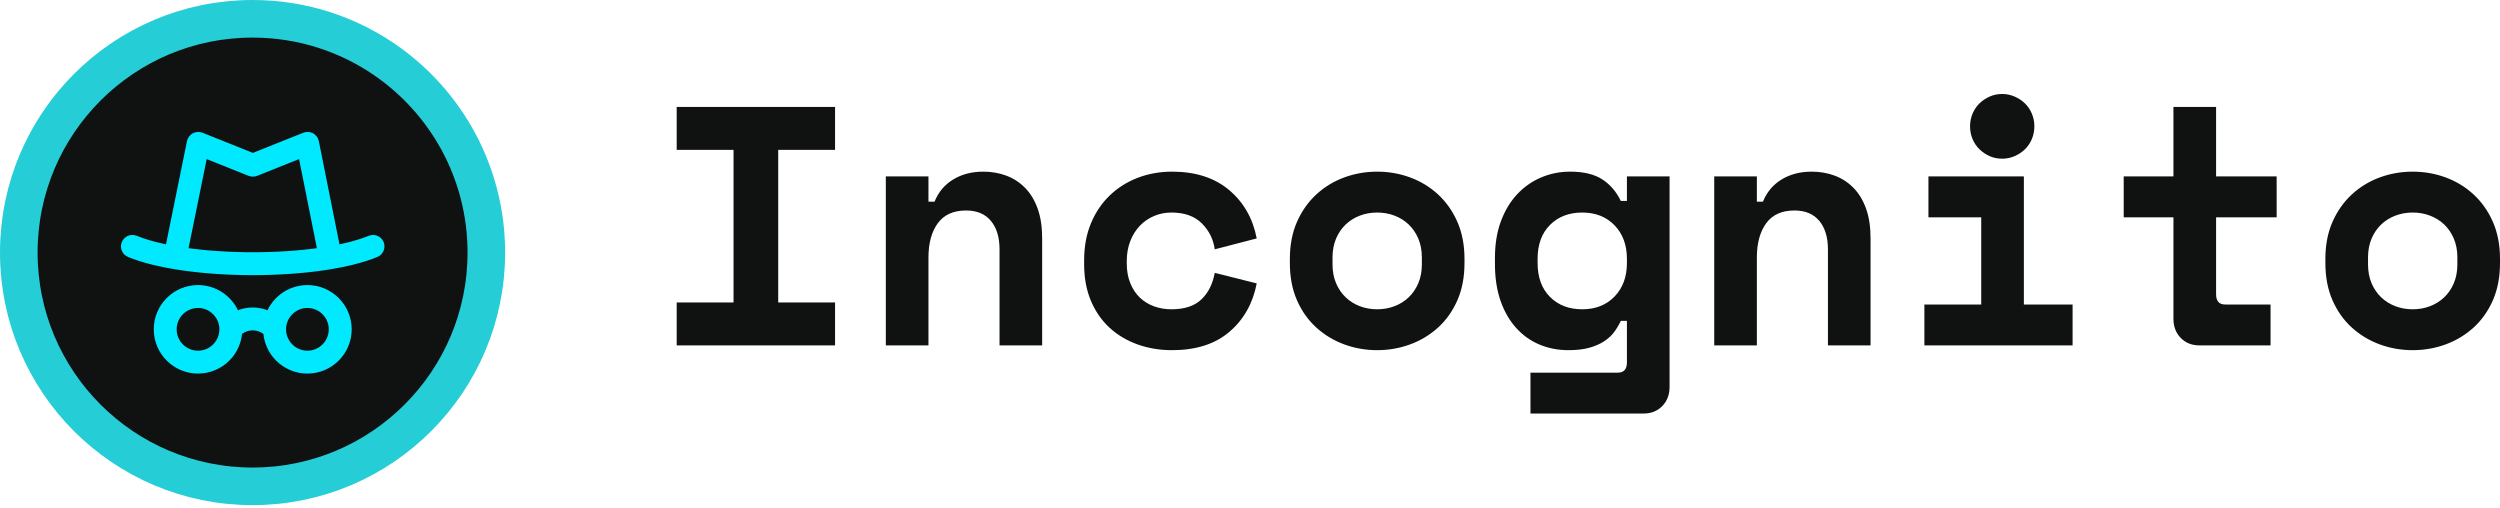
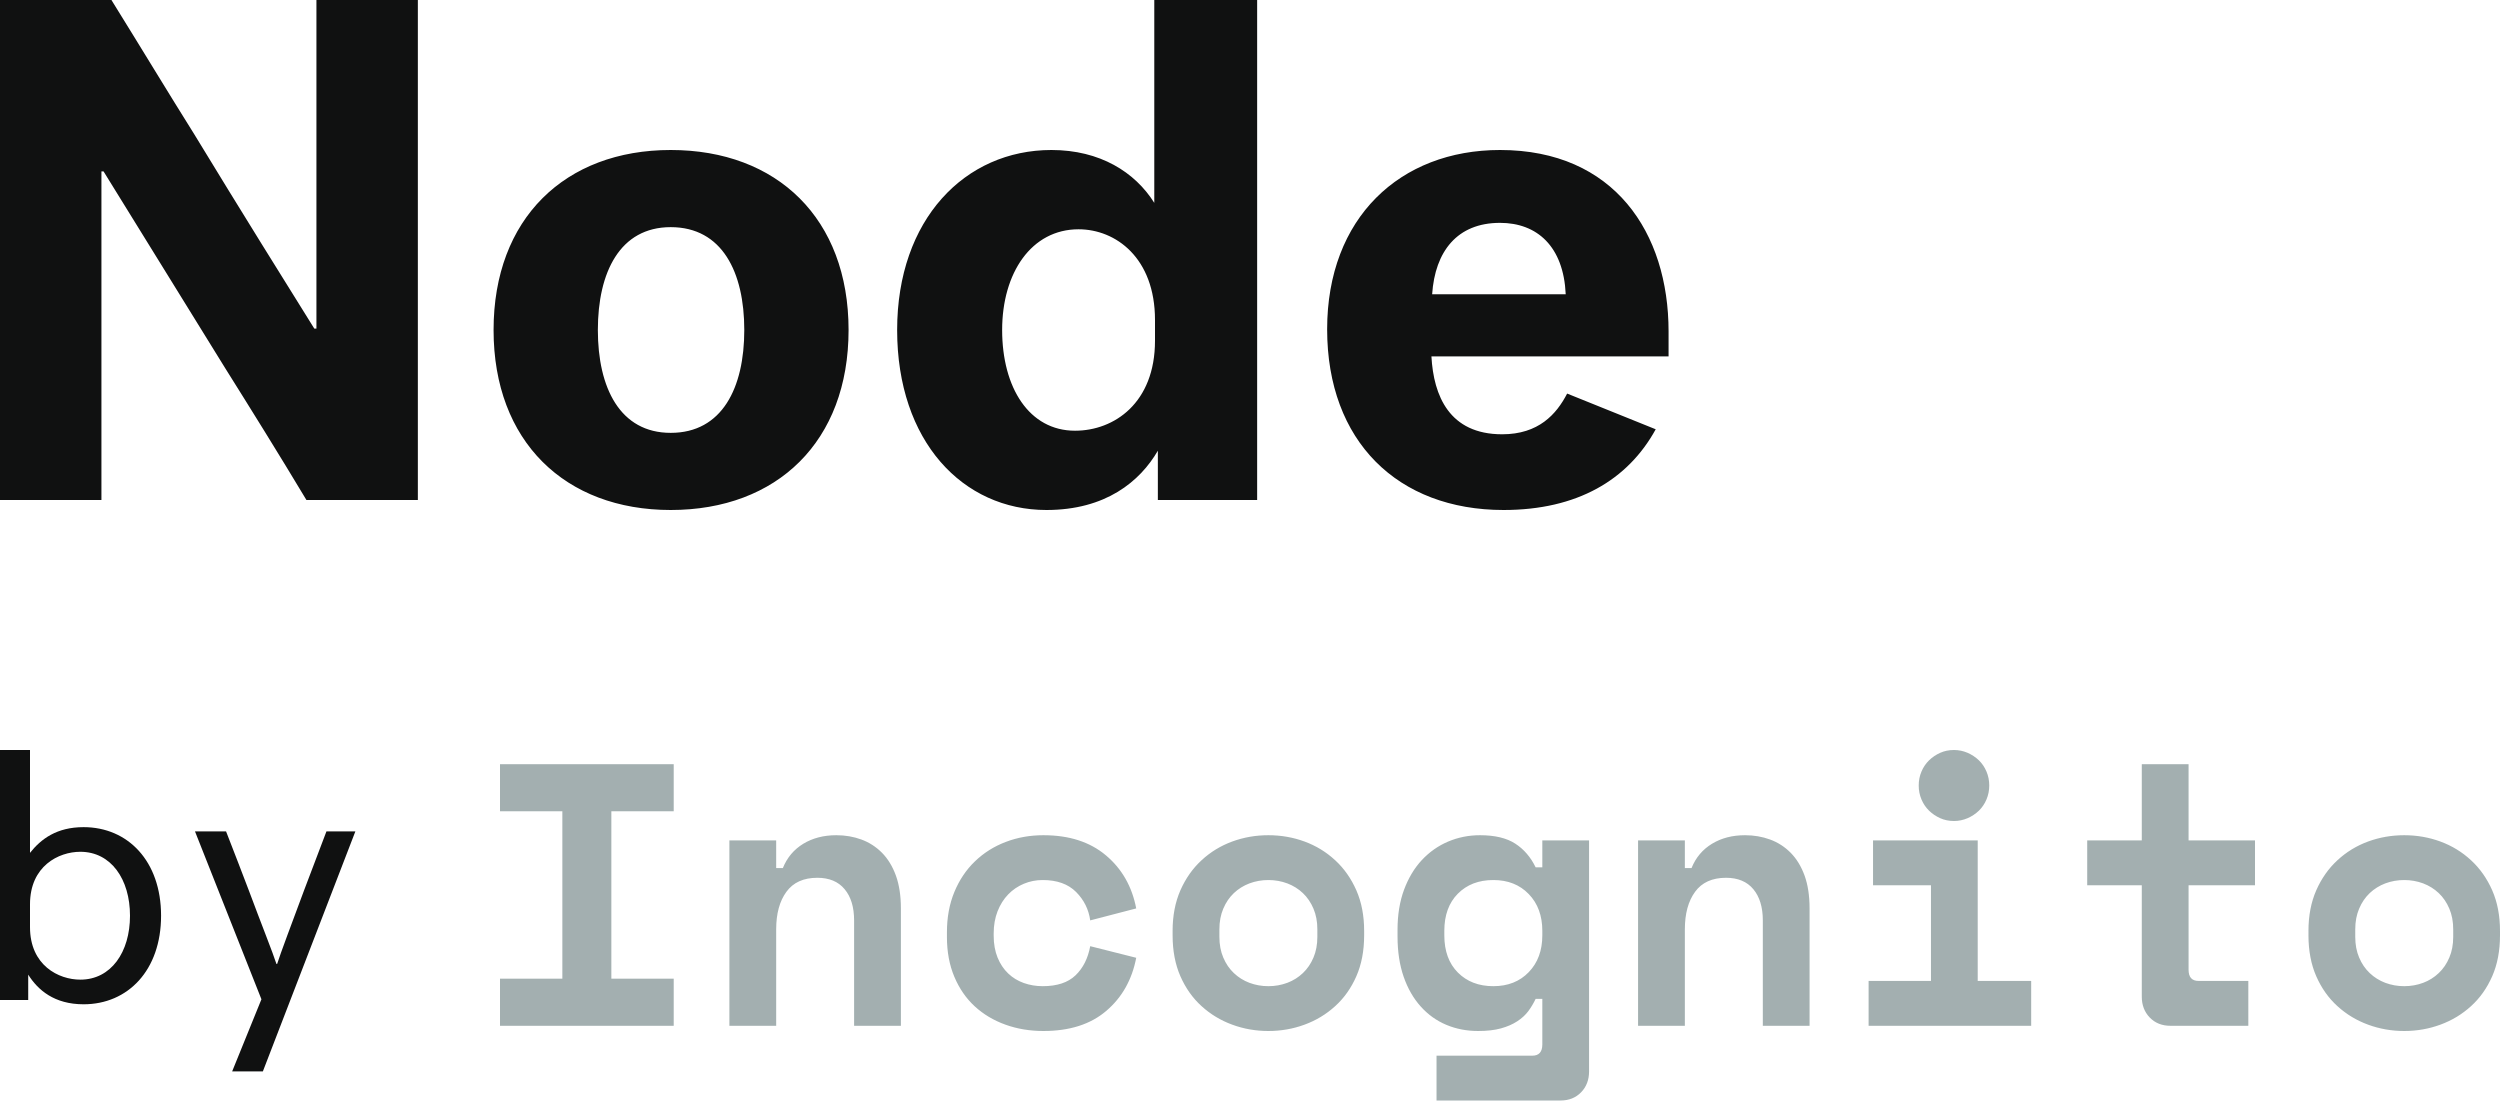
- <svg xmlns="http://www.w3.org/2000/svg" width="133px" height="27px" viewBox="0 0 133 27" version="1.1">
+ <svg xmlns="http://www.w3.org/2000/svg" width="70px" height="31px" viewBox="0 0 70 31" version="1.1">
  <g id="WEB" stroke="none" stroke-width="1" fill="none" fill-rule="evenodd">
-     <g id="Group-30-Copy" transform="translate(1, 1)">
-       <path d="M35,4.689 L43.425,4.689 L43.425,6.972 L40.401,6.972 L40.401,15.092 L43.425,15.092 L43.425,17.375 L35,17.375 L35,15.092 L38.024,15.092 L38.024,6.972 L35,6.972 L35,4.689 Z M48.394,17.375 L46.126,17.375 L46.126,8.386 L48.394,8.386 L48.394,9.727 L48.718,9.727 C48.922,9.22 49.252,8.827 49.708,8.549 C50.165,8.271 50.699,8.132 51.311,8.132 C51.743,8.132 52.148,8.202 52.526,8.341 C52.904,8.48 53.237,8.694 53.525,8.984 C53.813,9.274 54.038,9.643 54.2,10.09 C54.362,10.537 54.443,11.068 54.443,11.684 L54.443,17.375 L52.175,17.375 L52.175,12.264 C52.175,11.624 52.022,11.12 51.716,10.751 C51.41,10.383 50.969,10.198 50.393,10.198 C49.72,10.198 49.219,10.425 48.889,10.878 C48.559,11.331 48.394,11.938 48.394,12.699 L48.394,17.375 Z M65.857,14.077 C65.653,15.14 65.17,15.998 64.408,16.65 C63.646,17.303 62.629,17.629 61.356,17.629 C60.696,17.629 60.081,17.526 59.511,17.321 C58.941,17.115 58.446,16.819 58.026,16.433 C57.606,16.046 57.276,15.569 57.036,15.001 C56.796,14.433 56.676,13.787 56.676,13.062 L56.676,12.844 C56.676,12.119 56.796,11.467 57.036,10.887 C57.276,10.307 57.609,9.812 58.035,9.401 C58.461,8.99 58.959,8.676 59.529,8.458 C60.099,8.241 60.708,8.132 61.356,8.132 C62.605,8.132 63.616,8.458 64.39,9.111 C65.164,9.763 65.653,10.621 65.857,11.684 L63.625,12.264 C63.553,11.733 63.325,11.274 62.941,10.887 C62.557,10.5 62.016,10.307 61.32,10.307 C60.996,10.307 60.69,10.367 60.402,10.488 C60.114,10.609 59.862,10.781 59.646,11.005 C59.43,11.228 59.259,11.5 59.133,11.82 C59.007,12.141 58.944,12.5 58.944,12.899 L58.944,13.007 C58.944,13.406 59.007,13.76 59.133,14.068 C59.259,14.376 59.43,14.633 59.646,14.838 C59.862,15.043 60.114,15.197 60.402,15.3 C60.69,15.403 60.996,15.454 61.32,15.454 C62.016,15.454 62.548,15.279 62.914,14.929 C63.28,14.578 63.517,14.107 63.625,13.515 L65.857,14.077 Z M76.911,12.989 C76.911,13.738 76.785,14.4 76.533,14.974 C76.281,15.548 75.939,16.031 75.507,16.424 C75.075,16.816 74.58,17.115 74.021,17.321 C73.463,17.526 72.878,17.629 72.266,17.629 C71.654,17.629 71.069,17.526 70.511,17.321 C69.953,17.115 69.458,16.816 69.026,16.424 C68.594,16.031 68.251,15.548 67.999,14.974 C67.747,14.4 67.621,13.738 67.621,12.989 L67.621,12.772 C67.621,12.035 67.747,11.379 67.999,10.805 C68.251,10.232 68.594,9.745 69.026,9.346 C69.458,8.948 69.953,8.646 70.511,8.44 C71.069,8.235 71.654,8.132 72.266,8.132 C72.878,8.132 73.463,8.235 74.021,8.44 C74.58,8.646 75.075,8.948 75.507,9.346 C75.939,9.745 76.281,10.232 76.533,10.805 C76.785,11.379 76.911,12.035 76.911,12.772 L76.911,12.989 Z M72.266,15.454 C72.59,15.454 72.896,15.4 73.184,15.291 C73.472,15.182 73.724,15.025 73.94,14.82 C74.156,14.614 74.327,14.364 74.454,14.068 C74.58,13.772 74.643,13.436 74.643,13.062 L74.643,12.699 C74.643,12.325 74.58,11.99 74.454,11.693 C74.327,11.397 74.156,11.147 73.94,10.941 C73.724,10.736 73.472,10.579 73.184,10.47 C72.896,10.361 72.59,10.307 72.266,10.307 C71.942,10.307 71.636,10.361 71.348,10.47 C71.06,10.579 70.808,10.736 70.592,10.941 C70.376,11.147 70.205,11.397 70.079,11.693 C69.953,11.99 69.89,12.325 69.89,12.699 L69.89,13.062 C69.89,13.436 69.953,13.772 70.079,14.068 C70.205,14.364 70.376,14.614 70.592,14.82 C70.808,15.025 71.06,15.182 71.348,15.291 C71.636,15.4 71.942,15.454 72.266,15.454 Z M85.552,16.07 L85.228,16.07 C85.132,16.276 85.015,16.472 84.877,16.659 C84.739,16.847 84.559,17.013 84.337,17.158 C84.115,17.303 83.851,17.418 83.545,17.502 C83.239,17.587 82.87,17.629 82.438,17.629 C81.886,17.629 81.373,17.529 80.899,17.33 C80.424,17.131 80.01,16.835 79.656,16.442 C79.302,16.049 79.026,15.569 78.828,15.001 C78.63,14.433 78.531,13.781 78.531,13.044 L78.531,12.717 C78.531,11.993 78.636,11.346 78.846,10.778 C79.056,10.21 79.344,9.73 79.71,9.337 C80.076,8.945 80.503,8.646 80.989,8.44 C81.475,8.235 81.988,8.132 82.528,8.132 C83.248,8.132 83.818,8.268 84.238,8.54 C84.658,8.812 84.988,9.195 85.228,9.691 L85.552,9.691 L85.552,8.386 L87.821,8.386 L87.821,19.586 C87.821,19.997 87.692,20.335 87.434,20.601 C87.176,20.867 86.843,21 86.434,21 L80.421,21 L80.421,18.825 L85.066,18.825 C85.39,18.825 85.552,18.644 85.552,18.281 L85.552,16.07 Z M83.176,15.454 C83.884,15.454 84.457,15.228 84.895,14.775 C85.333,14.321 85.552,13.726 85.552,12.989 L85.552,12.772 C85.552,12.035 85.333,11.44 84.895,10.987 C84.457,10.534 83.884,10.307 83.176,10.307 C82.468,10.307 81.895,10.528 81.457,10.969 C81.019,11.41 80.8,12.011 80.8,12.772 L80.8,12.989 C80.8,13.751 81.019,14.352 81.457,14.793 C81.895,15.234 82.468,15.454 83.176,15.454 Z M92.465,17.375 L90.197,17.375 L90.197,8.386 L92.465,8.386 L92.465,9.727 L92.79,9.727 C92.994,9.22 93.324,8.827 93.78,8.549 C94.236,8.271 94.77,8.132 95.382,8.132 C95.814,8.132 96.219,8.202 96.597,8.341 C96.975,8.48 97.308,8.694 97.596,8.984 C97.884,9.274 98.109,9.643 98.271,10.09 C98.433,10.537 98.514,11.068 98.514,11.684 L98.514,17.375 L96.246,17.375 L96.246,12.264 C96.246,11.624 96.093,11.12 95.787,10.751 C95.481,10.383 95.04,10.198 94.464,10.198 C93.792,10.198 93.291,10.425 92.961,10.878 C92.631,11.331 92.465,11.938 92.465,12.699 L92.465,17.375 Z M101.377,15.2 L104.401,15.2 L104.401,10.561 L101.593,10.561 L101.593,8.386 L106.67,8.386 L106.67,15.2 L109.262,15.2 L109.262,17.375 L101.377,17.375 L101.377,15.2 Z M107.228,5.722 C107.228,5.963 107.183,6.19 107.093,6.401 C107.003,6.613 106.88,6.794 106.724,6.945 C106.568,7.096 106.385,7.217 106.175,7.308 C105.965,7.398 105.746,7.443 105.518,7.443 C105.278,7.443 105.056,7.398 104.852,7.308 C104.647,7.217 104.467,7.096 104.311,6.945 C104.155,6.794 104.032,6.613 103.942,6.401 C103.852,6.19 103.807,5.963 103.807,5.722 C103.807,5.48 103.852,5.254 103.942,5.042 C104.032,4.831 104.155,4.649 104.311,4.498 C104.467,4.347 104.647,4.227 104.852,4.136 C105.056,4.045 105.278,4 105.518,4 C105.746,4 105.965,4.045 106.175,4.136 C106.385,4.227 106.568,4.347 106.724,4.498 C106.88,4.649 107.003,4.831 107.093,5.042 C107.183,5.254 107.228,5.48 107.228,5.722 Z M111.981,8.386 L114.627,8.386 L114.627,4.689 L116.896,4.689 L116.896,8.386 L120.118,8.386 L120.118,10.561 L116.896,10.561 L116.896,14.657 C116.896,15.019 117.058,15.2 117.382,15.2 L119.794,15.2 L119.794,17.375 L116.013,17.375 C115.605,17.375 115.272,17.242 115.014,16.977 C114.756,16.711 114.627,16.372 114.627,15.962 L114.627,10.561 L111.981,10.561 L111.981,8.386 Z M132,12.989 C132,13.738 131.874,14.4 131.622,14.974 C131.37,15.548 131.028,16.031 130.596,16.424 C130.164,16.816 129.669,17.115 129.111,17.321 C128.552,17.526 127.967,17.629 127.355,17.629 C126.743,17.629 126.158,17.526 125.6,17.321 C125.042,17.115 124.547,16.816 124.115,16.424 C123.683,16.031 123.341,15.548 123.089,14.974 C122.836,14.4 122.71,13.738 122.71,12.989 L122.71,12.772 C122.71,12.035 122.836,11.379 123.089,10.805 C123.341,10.232 123.683,9.745 124.115,9.346 C124.547,8.948 125.042,8.646 125.6,8.44 C126.158,8.235 126.743,8.132 127.355,8.132 C127.967,8.132 128.552,8.235 129.111,8.44 C129.669,8.646 130.164,8.948 130.596,9.346 C131.028,9.745 131.37,10.232 131.622,10.805 C131.874,11.379 132,12.035 132,12.772 L132,12.989 Z M127.355,15.454 C127.679,15.454 127.985,15.4 128.273,15.291 C128.561,15.182 128.813,15.025 129.03,14.82 C129.246,14.614 129.417,14.364 129.543,14.068 C129.669,13.772 129.732,13.436 129.732,13.062 L129.732,12.699 C129.732,12.325 129.669,11.99 129.543,11.693 C129.417,11.397 129.246,11.147 129.03,10.941 C128.813,10.736 128.561,10.579 128.273,10.47 C127.985,10.361 127.679,10.307 127.355,10.307 C127.031,10.307 126.725,10.361 126.437,10.47 C126.149,10.579 125.897,10.736 125.681,10.941 C125.465,11.147 125.294,11.397 125.168,11.693 C125.042,11.99 124.979,12.325 124.979,12.699 L124.979,13.062 C124.979,13.436 125.042,13.772 125.168,14.068 C125.294,14.364 125.465,14.614 125.681,14.82 C125.897,15.025 126.149,15.182 126.437,15.291 C126.725,15.4 127.031,15.454 127.355,15.454 Z" id="Incognito" fill="#101111" fill-rule="nonzero" />
-       <g id="Privacy">
-         <g id="Group-7">
-           <path d="M12.437,24.873 C5.568,24.873 -1.11910481e-13,19.305 -1.11910481e-13,12.437 C-1.11910481e-13,5.568 5.568,-8.8817842e-15 12.437,-8.8817842e-15 C15.044,-8.8817842e-15 17.465,0.803 19.464,2.174 C22.73,4.415 24.873,8.176 24.873,12.437 C24.873,19.305 19.305,24.873 12.437,24.873 Z" id="Fill-725" stroke="#25CDD6" stroke-width="2" fill="#101111" />
-           <g id="Group-10" transform="translate(5.915832, 6.484737)" stroke="#00E9FF">
-             <path d="M12.972,5.723 C11.566,6.305 9.157,6.653 6.529,6.653 C3.904,6.653 1.496,6.305 0.085,5.723 C0.03,5.7 0.003,5.637 0.026,5.581 C0.049,5.525 0.113,5.499 0.169,5.522 C1.554,6.093 3.931,6.434 6.529,6.434 C9.13,6.434 11.507,6.093 12.889,5.522 C12.944,5.499 13.008,5.525 13.031,5.581 C13.054,5.636 13.028,5.7 12.972,5.723 M2.338,5.94 L3.522,0.12 C3.536,0.053 3.606,0.015 3.669,0.04 L6.539,1.188 L9.408,0.04 C9.471,0.015 9.542,0.053 9.556,0.12 L10.72,5.94 C10.732,5.999 10.693,6.057 10.634,6.069 C10.575,6.08 10.518,6.042 10.506,5.983 L9.367,0.292 L6.579,1.407 C6.553,1.417 6.524,1.417 6.498,1.407 L3.71,0.292 L2.552,5.983 C2.54,6.042 2.482,6.08 2.423,6.068 C2.364,6.056 2.326,5.999 2.338,5.94 M9.439,11.672 C8.536,11.672 7.802,10.938 7.802,10.035 C7.802,9.133 8.536,8.399 9.439,8.399 C10.341,8.399 11.075,9.133 11.075,10.035 C11.075,10.938 10.341,11.672 9.439,11.672 M3.619,11.672 C2.716,11.672 1.982,10.938 1.982,10.035 C1.982,9.133 2.716,8.399 3.619,8.399 C4.521,8.399 5.256,9.133 5.256,10.035 C5.256,10.938 4.521,11.672 3.619,11.672 M9.439,8.18 C8.506,8.18 7.733,8.871 7.603,9.768 C6.986,9.242 6.071,9.242 5.455,9.769 C5.325,8.872 4.551,8.18 3.619,8.18 C2.596,8.18 1.764,9.012 1.764,10.035 C1.764,11.058 2.596,11.89 3.619,11.89 C4.641,11.89 5.473,11.059 5.474,10.037 C5.488,10.032 5.502,10.024 5.513,10.012 C5.785,9.741 6.145,9.591 6.529,9.591 C6.913,9.591 7.274,9.741 7.546,10.012 C7.557,10.023 7.57,10.031 7.584,10.037 C7.584,11.059 8.416,11.89 9.439,11.89 C10.461,11.89 11.294,11.058 11.294,10.035 C11.294,9.012 10.461,8.18 9.439,8.18" id="Fill-8" />
-           </g>
-         </g>
+     <g id="HOME-Copy-3" transform="translate(-100, -32)" fill-rule="nonzero">
+       <g id="Group-26" transform="translate(100, 32)">
+         <path d="M14,21.398 L18.864,21.398 L18.864,22.716 L17.118,22.716 L17.118,27.403 L18.864,27.403 L18.864,28.722 L14,28.722 L14,27.403 L15.746,27.403 L15.746,22.716 L14,22.716 L14,21.398 Z M21.733,28.722 L20.423,28.722 L20.423,23.532 L21.733,23.532 L21.733,24.306 L21.92,24.306 C22.038,24.013 22.228,23.787 22.491,23.626 C22.755,23.466 23.063,23.386 23.416,23.386 C23.666,23.386 23.9,23.426 24.118,23.506 C24.336,23.586 24.529,23.71 24.695,23.877 C24.861,24.045 24.991,24.258 25.085,24.516 C25.178,24.774 25.225,25.081 25.225,25.436 L25.225,28.722 L23.915,28.722 L23.915,25.771 C23.915,25.401 23.827,25.11 23.65,24.898 C23.474,24.685 23.219,24.578 22.886,24.578 C22.498,24.578 22.209,24.709 22.019,24.971 C21.828,25.232 21.733,25.583 21.733,26.022 L21.733,28.722 Z M31.814,26.818 C31.697,27.431 31.418,27.927 30.978,28.303 C30.538,28.68 29.951,28.868 29.216,28.868 C28.835,28.868 28.48,28.809 28.151,28.69 C27.822,28.572 27.536,28.401 27.293,28.178 C27.051,27.955 26.86,27.679 26.722,27.351 C26.583,27.023 26.514,26.65 26.514,26.232 L26.514,26.106 C26.514,25.687 26.583,25.311 26.722,24.976 C26.86,24.641 27.052,24.355 27.298,24.118 C27.544,23.881 27.832,23.699 28.161,23.574 C28.49,23.448 28.842,23.386 29.216,23.386 C29.937,23.386 30.52,23.574 30.967,23.951 C31.414,24.327 31.697,24.823 31.814,25.436 L30.526,25.771 C30.484,25.464 30.352,25.199 30.131,24.976 C29.909,24.753 29.597,24.641 29.195,24.641 C29.008,24.641 28.831,24.676 28.665,24.746 C28.499,24.816 28.353,24.915 28.229,25.044 C28.104,25.173 28.005,25.33 27.932,25.515 C27.86,25.7 27.823,25.907 27.823,26.137 L27.823,26.2 C27.823,26.43 27.86,26.634 27.932,26.812 C28.005,26.99 28.104,27.138 28.229,27.257 C28.353,27.376 28.499,27.464 28.665,27.524 C28.831,27.583 29.008,27.613 29.195,27.613 C29.597,27.613 29.904,27.512 30.115,27.309 C30.326,27.107 30.463,26.835 30.526,26.493 L31.814,26.818 Z M38.196,26.19 C38.196,26.622 38.123,27.004 37.978,27.335 C37.832,27.667 37.635,27.946 37.385,28.172 C37.136,28.399 36.85,28.572 36.528,28.69 C36.206,28.809 35.868,28.868 35.514,28.868 C35.161,28.868 34.823,28.809 34.501,28.69 C34.179,28.572 33.893,28.399 33.644,28.172 C33.394,27.946 33.197,27.667 33.051,27.335 C32.906,27.004 32.833,26.622 32.833,26.19 L32.833,26.064 C32.833,25.639 32.906,25.26 33.051,24.929 C33.197,24.598 33.394,24.317 33.644,24.087 C33.893,23.856 34.179,23.682 34.501,23.563 C34.823,23.445 35.161,23.386 35.514,23.386 C35.868,23.386 36.206,23.445 36.528,23.563 C36.85,23.682 37.136,23.856 37.385,24.087 C37.635,24.317 37.832,24.598 37.978,24.929 C38.123,25.26 38.196,25.639 38.196,26.064 L38.196,26.19 Z M35.514,27.613 C35.702,27.613 35.878,27.581 36.045,27.519 C36.211,27.456 36.356,27.365 36.481,27.246 C36.606,27.128 36.705,26.983 36.777,26.812 C36.85,26.641 36.886,26.448 36.886,26.232 L36.886,26.022 C36.886,25.806 36.85,25.613 36.777,25.442 C36.705,25.271 36.606,25.126 36.481,25.007 C36.356,24.889 36.211,24.798 36.045,24.735 C35.878,24.673 35.702,24.641 35.514,24.641 C35.327,24.641 35.151,24.673 34.984,24.735 C34.818,24.798 34.673,24.889 34.548,25.007 C34.423,25.126 34.324,25.271 34.252,25.442 C34.179,25.613 34.143,25.806 34.143,26.022 L34.143,26.232 C34.143,26.448 34.179,26.641 34.252,26.812 C34.324,26.983 34.423,27.128 34.548,27.246 C34.673,27.365 34.818,27.456 34.984,27.519 C35.151,27.581 35.327,27.613 35.514,27.613 Z M43.185,27.968 L42.998,27.968 C42.942,28.087 42.875,28.2 42.795,28.309 C42.715,28.417 42.611,28.513 42.483,28.596 C42.355,28.68 42.203,28.746 42.026,28.795 C41.849,28.844 41.636,28.868 41.387,28.868 C41.068,28.868 40.772,28.811 40.498,28.696 C40.224,28.581 39.985,28.41 39.781,28.183 C39.577,27.956 39.417,27.679 39.303,27.351 C39.189,27.023 39.131,26.647 39.131,26.221 L39.131,26.033 C39.131,25.614 39.192,25.241 39.313,24.913 C39.435,24.585 39.601,24.308 39.812,24.081 C40.024,23.855 40.269,23.682 40.55,23.563 C40.831,23.445 41.127,23.386 41.439,23.386 C41.854,23.386 42.184,23.464 42.426,23.621 C42.669,23.778 42.859,23.999 42.998,24.285 L43.185,24.285 L43.185,23.532 L44.494,23.532 L44.494,29.998 C44.494,30.235 44.42,30.431 44.271,30.584 C44.122,30.738 43.93,30.814 43.694,30.814 L40.223,30.814 L40.223,29.559 L42.904,29.559 C43.091,29.559 43.185,29.454 43.185,29.245 L43.185,27.968 Z M41.813,27.613 C42.222,27.613 42.553,27.482 42.805,27.22 C43.058,26.959 43.185,26.615 43.185,26.19 L43.185,26.064 C43.185,25.639 43.058,25.295 42.805,25.034 C42.553,24.772 42.222,24.641 41.813,24.641 C41.404,24.641 41.073,24.768 40.82,25.023 C40.567,25.278 40.441,25.625 40.441,26.064 L40.441,26.19 C40.441,26.629 40.567,26.976 40.82,27.231 C41.073,27.485 41.404,27.613 41.813,27.613 Z M47.176,28.722 L45.866,28.722 L45.866,23.532 L47.176,23.532 L47.176,24.306 L47.363,24.306 C47.481,24.013 47.671,23.787 47.935,23.626 C48.198,23.466 48.506,23.386 48.86,23.386 C49.109,23.386 49.343,23.426 49.561,23.506 C49.78,23.586 49.972,23.71 50.138,23.877 C50.304,24.045 50.434,24.258 50.528,24.516 C50.621,24.774 50.668,25.081 50.668,25.436 L50.668,28.722 L49.359,28.722 L49.359,25.771 C49.359,25.401 49.27,25.11 49.094,24.898 C48.917,24.685 48.662,24.578 48.33,24.578 C47.942,24.578 47.652,24.709 47.462,24.971 C47.271,25.232 47.176,25.583 47.176,26.022 L47.176,28.722 Z M52.321,27.466 L54.067,27.466 L54.067,24.788 L52.445,24.788 L52.445,23.532 L55.376,23.532 L55.376,27.466 L56.873,27.466 L56.873,28.722 L52.321,28.722 L52.321,27.466 Z M55.699,21.994 C55.699,22.134 55.673,22.264 55.621,22.386 C55.569,22.508 55.498,22.613 55.408,22.7 C55.317,22.787 55.212,22.857 55.091,22.91 C54.969,22.962 54.843,22.988 54.711,22.988 C54.573,22.988 54.444,22.962 54.327,22.91 C54.209,22.857 54.105,22.787 54.015,22.7 C53.925,22.613 53.854,22.508 53.802,22.386 C53.75,22.264 53.724,22.134 53.724,21.994 C53.724,21.854 53.75,21.724 53.802,21.602 C53.854,21.48 53.925,21.375 54.015,21.288 C54.105,21.201 54.209,21.131 54.327,21.078 C54.444,21.026 54.573,21 54.711,21 C54.843,21 54.969,21.026 55.091,21.078 C55.212,21.131 55.317,21.201 55.408,21.288 C55.498,21.375 55.569,21.48 55.621,21.602 C55.673,21.724 55.699,21.854 55.699,21.994 Z M58.442,23.532 L59.97,23.532 L59.97,21.398 L61.28,21.398 L61.28,23.532 L63.14,23.532 L63.14,24.788 L61.28,24.788 L61.28,27.152 C61.28,27.362 61.373,27.466 61.561,27.466 L62.953,27.466 L62.953,28.722 L60.771,28.722 C60.535,28.722 60.343,28.645 60.194,28.492 C60.045,28.338 59.97,28.143 59.97,27.906 L59.97,24.788 L58.442,24.788 L58.442,23.532 Z M70,26.19 C70,26.622 69.927,27.004 69.782,27.335 C69.636,27.667 69.439,27.946 69.189,28.172 C68.94,28.399 68.654,28.572 68.332,28.69 C68.01,28.809 67.672,28.868 67.318,28.868 C66.965,28.868 66.627,28.809 66.305,28.69 C65.983,28.572 65.697,28.399 65.448,28.172 C65.198,27.946 65.001,27.667 64.855,27.335 C64.71,27.004 64.637,26.622 64.637,26.19 L64.637,26.064 C64.637,25.639 64.71,25.26 64.855,24.929 C65.001,24.598 65.198,24.317 65.448,24.087 C65.697,23.856 65.983,23.682 66.305,23.563 C66.627,23.445 66.965,23.386 67.318,23.386 C67.672,23.386 68.01,23.445 68.332,23.563 C68.654,23.682 68.94,23.856 69.189,24.087 C69.439,24.317 69.636,24.598 69.782,24.929 C69.927,25.26 70,25.639 70,26.064 L70,26.19 Z M67.318,27.613 C67.506,27.613 67.682,27.581 67.849,27.519 C68.015,27.456 68.16,27.365 68.285,27.246 C68.41,27.128 68.509,26.983 68.581,26.812 C68.654,26.641 68.69,26.448 68.69,26.232 L68.69,26.022 C68.69,25.806 68.654,25.613 68.581,25.442 C68.509,25.271 68.41,25.126 68.285,25.007 C68.16,24.889 68.015,24.798 67.849,24.735 C67.682,24.673 67.506,24.641 67.318,24.641 C67.131,24.641 66.955,24.673 66.788,24.735 C66.622,24.798 66.477,24.889 66.352,25.007 C66.227,25.126 66.128,25.271 66.056,25.442 C65.983,25.613 65.947,25.806 65.947,26.022 L65.947,26.232 C65.947,26.448 65.983,26.641 66.056,26.812 C66.128,26.983 66.227,27.128 66.352,27.246 C66.477,27.365 66.622,27.456 66.788,27.519 C66.955,27.581 67.131,27.613 67.318,27.613 Z" id="Incognito" fill="#8C9C9D" opacity="0.801" />
+         <path d="M-3.26849658e-13,14 L-3.26849658e-13,-5.82645043e-13 L3.12,-5.82645043e-13 C3.94,1.32 4.7,2.58 5.44,3.76 C6.68,5.8 8.1,8.08 8.8,9.2 L8.86,9.2 L8.86,-5.82645043e-13 L11.7,-5.82645043e-13 L11.7,14 L8.58,14 C7.8,12.7 7.04,11.48 6.3,10.3 L2.9,4.8 L2.84,4.8 L2.84,14 L-3.26849658e-13,14 Z M18.78,4.2 C21.76,4.2 23.76,6.12 23.76,9.24 C23.76,12.36 21.76,14.28 18.78,14.28 C15.82,14.28 13.82,12.36 13.82,9.24 C13.82,6.12 15.82,4.2 18.78,4.2 Z M18.78,12.12 C20.22,12.12 20.84,10.86 20.84,9.24 C20.84,7.62 20.22,6.36 18.78,6.36 C17.36,6.36 16.74,7.62 16.74,9.24 C16.74,10.86 17.36,12.12 18.78,12.12 Z M29.44,4.2 C30.8,4.2 31.78,4.82 32.32,5.68 L32.32,-5.82645043e-13 L35.2,-5.82645043e-13 L35.2,14 L32.42,14 L32.42,12.62 C31.92,13.48 30.96,14.28 29.3,14.28 C26.96,14.28 25.12,12.36 25.12,9.24 C25.12,6.14 27.02,4.2 29.44,4.2 Z M32.34,9.54 L32.34,8.96 C32.34,7.22 31.24,6.42 30.2,6.42 C28.88,6.42 28.06,7.64 28.06,9.24 C28.06,10.86 28.82,12.06 30.1,12.06 C31.2,12.06 32.34,11.28 32.34,9.54 Z M43.88,11.02 L46.36,12.02 C45.58,13.44 44.16,14.28 42.1,14.28 C39.14,14.28 37.16,12.36 37.16,9.22 C37.16,6.1 39.2,4.2 42,4.2 C45.2,4.2 46.72,6.52 46.72,9.28 L46.72,9.98 L40.08,9.98 C40.14,11.08 40.58,12.16 42.06,12.16 C43.08,12.16 43.58,11.6 43.88,11.02 Z M42,6.24 C40.8,6.24 40.18,7.04 40.1,8.24 L43.84,8.24 C43.78,6.9 43.04,6.24 42,6.24 Z" id="Node" fill="#101111" />
+         <path d="M2.34,23.16 C3.58,23.16 4.51,24.11 4.51,25.64 C4.51,27.17 3.58,28.12 2.34,28.12 C1.52,28.12 1.06,27.72 0.79,27.29 L0.79,28 L0,28 L0,21 L0.84,21 L0.84,23.88 C1.15,23.49 1.59,23.16 2.34,23.16 Z M0.84,25.32 L0.84,25.96 C0.84,27.03 1.64,27.43 2.25,27.43 C3.11,27.43 3.64,26.66 3.64,25.64 C3.64,24.62 3.11,23.85 2.25,23.85 C1.64,23.85 0.84,24.25 0.84,25.32 Z M7.36,30 L6.5,30 L7.32,27.98 L5.46,23.28 L6.33,23.28 C6.56,23.88 6.78,24.43 6.97,24.94 C7.29,25.8 7.66,26.73 7.74,26.99 L7.76,26.99 C7.84,26.73 8.19,25.8 8.51,24.94 L9.14,23.28 L9.95,23.28 L7.36,30 Z" id="by" fill="#101111" />
      </g>
    </g>
  </g>
</svg>
